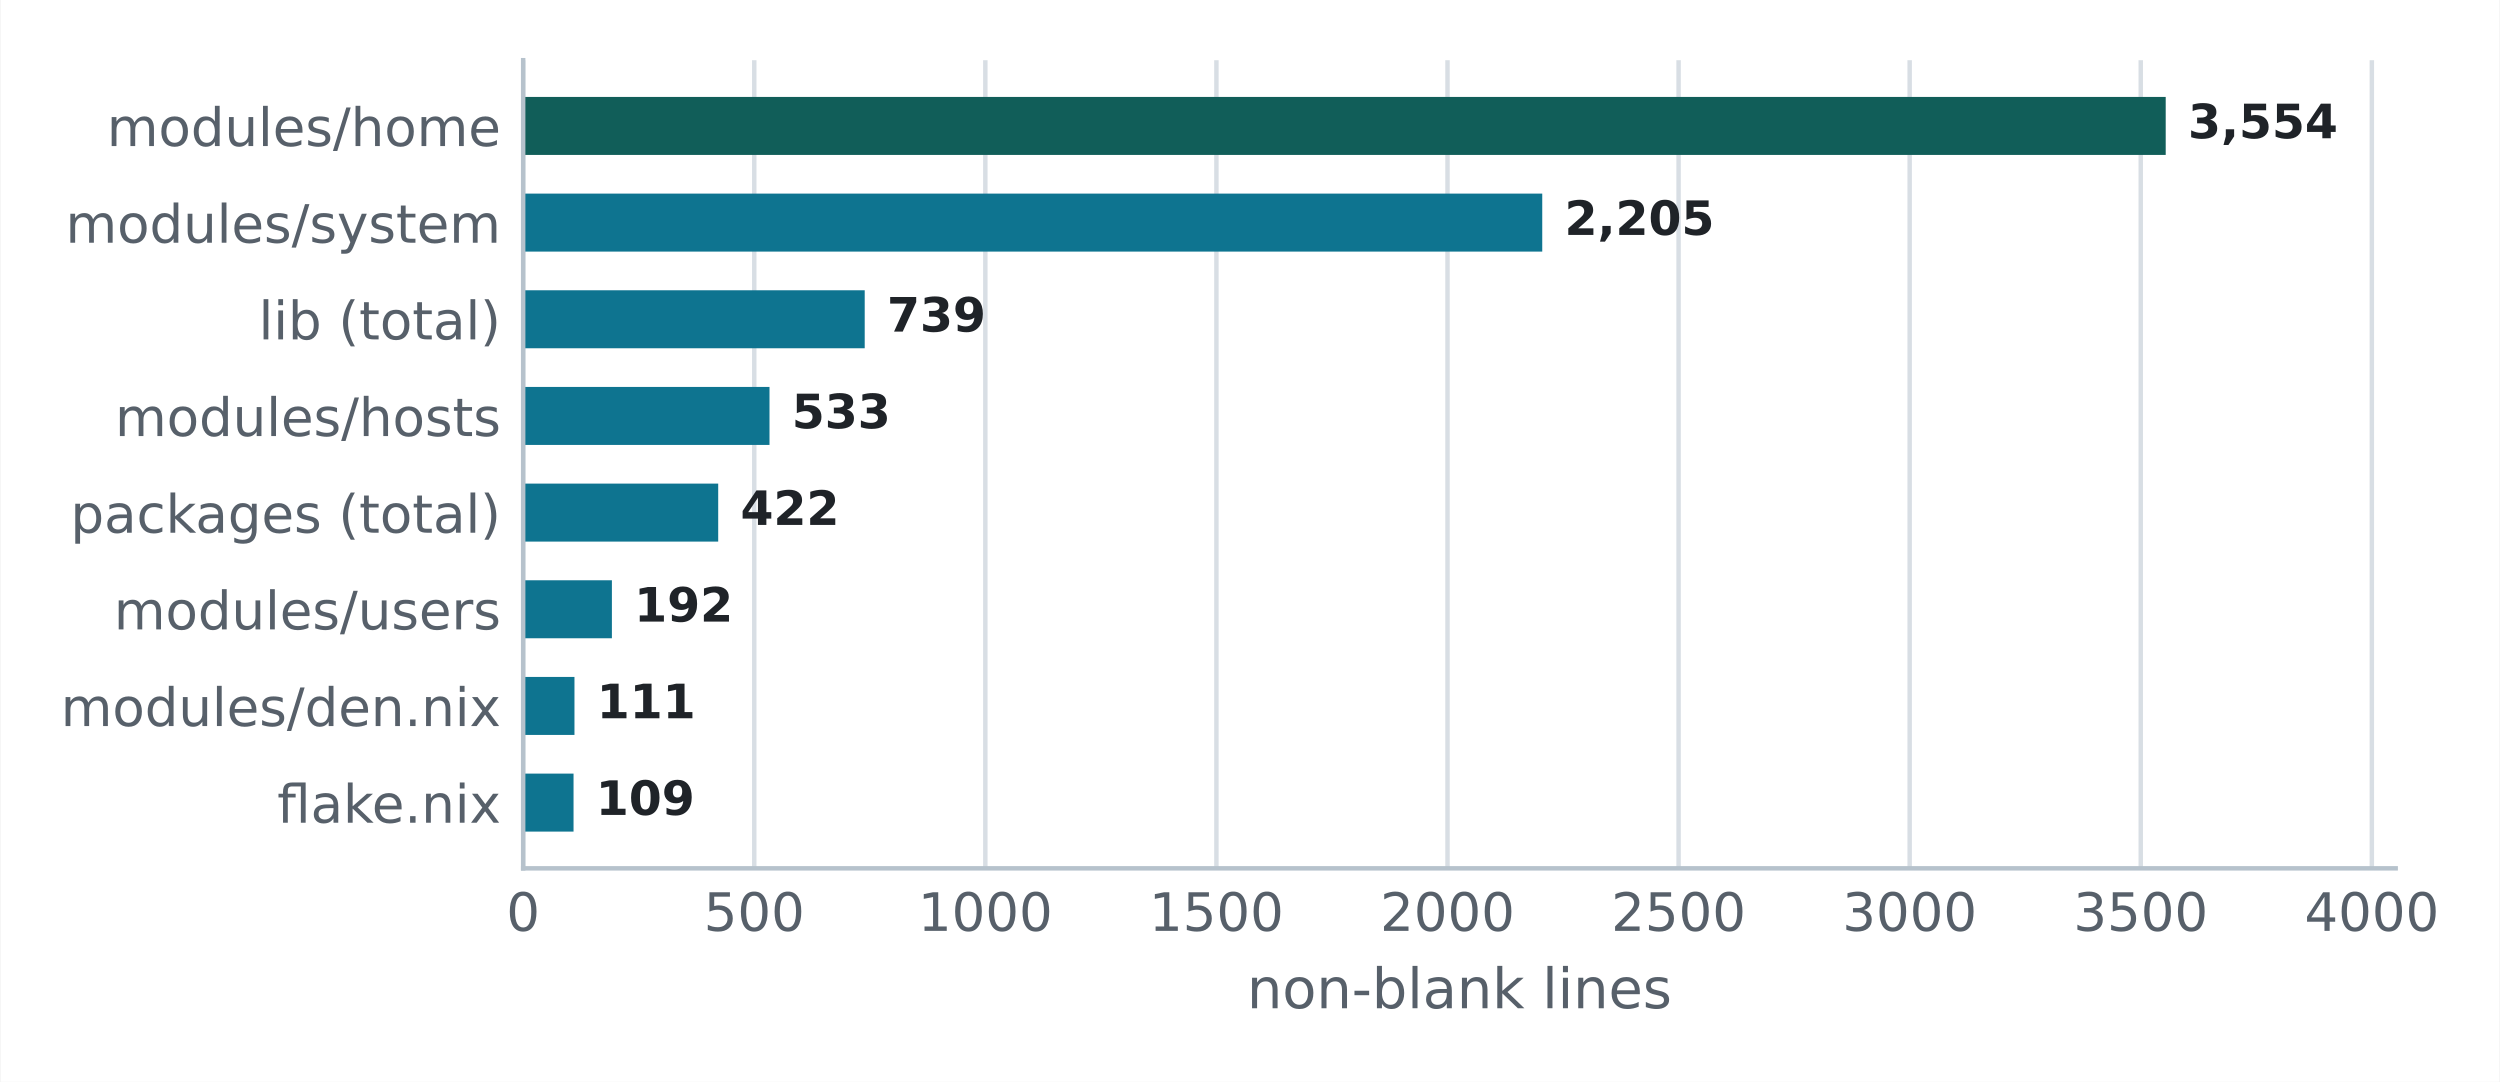
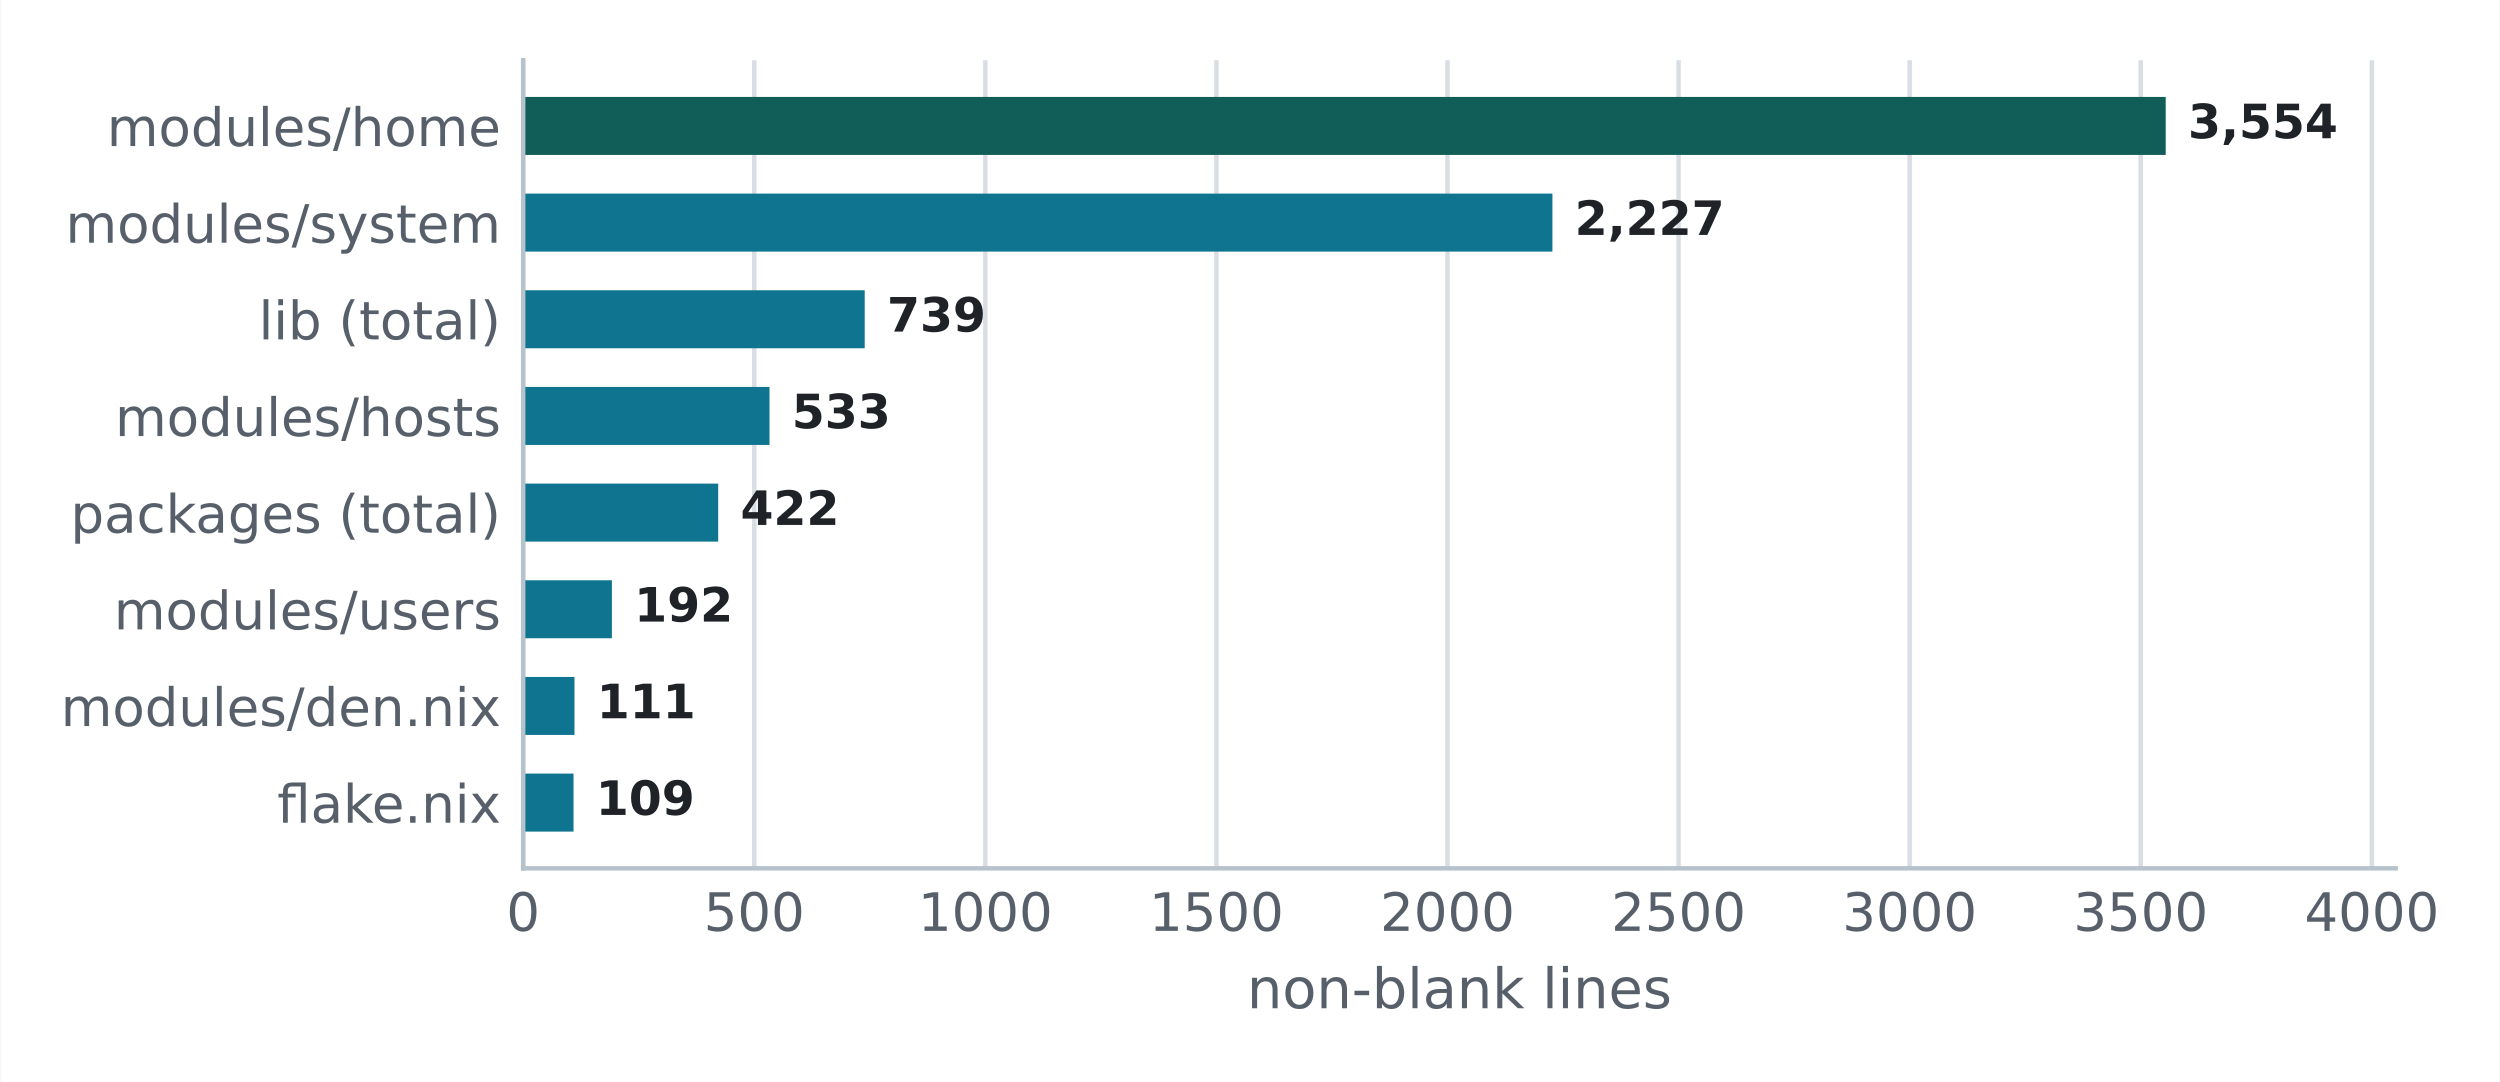
<svg xmlns="http://www.w3.org/2000/svg" xmlns:xlink="http://www.w3.org/1999/xlink" width="996" height="431" viewBox="0 0 448.287 194.078" version="1.1">
  <defs>
    <style type="text/css">*{stroke-linejoin: round; stroke-linecap: butt}</style>
  </defs>
  <g id="figure_1">
    <g id="patch_1">
      <path d="M 0 194.078  L 448.287 194.078  L 448.287 0  L 0 0  z " style="fill: #ffffff" />
    </g>
    <g id="axes_1">
      <g id="patch_2">
        <path d="M 93.751 155.778  L 429.674 155.778  L 429.674 10.8  L 93.751 10.8  z " style="fill: #ffffff" />
      </g>
      <g id="matplotlib.axis_1">
        <g id="xtick_1">
          <g id="line2d_1">
            <path d="M 93.751 155.778  L 93.751 10.8  " clip-path="url(#pf1241296fa)" style="fill: none; stroke: #d8dee4; stroke-width: 0.8; stroke-linecap: square" />
          </g>
          <g id="line2d_2" />
          <g id="text_1">
            <g style="fill: #57606a" transform="translate(90.72875 166.9954) scale(0.095 -0.095)">
              <defs>
                <path id="DejaVuSans-13" d="M 2034 4250  Q 1547 4250 1301 3770  Q 1056 3291 1056 2328  Q 1056 1369 1301 889  Q 1547 409 2034 409  Q 2525 409 2770 889  Q 3016 1369 3016 2328  Q 3016 3291 2770 3770  Q 2525 4250 2034 4250  z M 2034 4750  Q 2819 4750 3233 4129  Q 3647 3509 3647 2328  Q 3647 1150 3233 529  Q 2819 -91 2034 -91  Q 1250 -91 836 529  Q 422 1150 422 2328  Q 422 3509 836 4129  Q 1250 4750 2034 4750  z " transform="scale(0.015625)" />
              </defs>
              <use xlink:href="#DejaVuSans-13" />
            </g>
          </g>
        </g>
        <g id="xtick_2">
          <g id="line2d_3">
            <path d="M 135.207 155.778  L 135.207 10.8  " clip-path="url(#pf1241296fa)" style="fill: none; stroke: #d8dee4; stroke-width: 0.8; stroke-linecap: square" />
          </g>
          <g id="line2d_4" />
          <g id="text_2">
            <g style="fill: #57606a" transform="translate(126.1403 166.9954) scale(0.095 -0.095)">
              <defs>
                <path id="DejaVuSans-18" d="M 691 4666  L 3169 4666  L 3169 4134  L 1269 4134  L 1269 2991  Q 1406 3038 1543 3061  Q 1681 3084 1819 3084  Q 2600 3084 3056 2656  Q 3513 2228 3513 1497  Q 3513 744 3044 326  Q 2575 -91 1722 -91  Q 1428 -91 1123 -41  Q 819 9 494 109  L 494 744  Q 775 591 1075 516  Q 1375 441 1709 441  Q 2250 441 2565 725  Q 2881 1009 2881 1497  Q 2881 1984 2565 2268  Q 2250 2553 1709 2553  Q 1456 2553 1204 2497  Q 953 2441 691 2322  L 691 4666  z " transform="scale(0.015625)" />
              </defs>
              <use xlink:href="#DejaVuSans-18" />
              <use xlink:href="#DejaVuSans-13" transform="translate(63.625 0)" />
              <use xlink:href="#DejaVuSans-13" transform="translate(127.25 0)" />
            </g>
          </g>
        </g>
        <g id="xtick_3">
          <g id="line2d_5">
            <path d="M 176.663 155.778  L 176.663 10.8  " clip-path="url(#pf1241296fa)" style="fill: none; stroke: #d8dee4; stroke-width: 0.8; stroke-linecap: square" />
          </g>
          <g id="line2d_6" />
          <g id="text_3">
            <g style="fill: #57606a" transform="translate(164.5741 166.9954) scale(0.095 -0.095)">
              <defs>
                <path id="DejaVuSans-14" d="M 794 531  L 1825 531  L 1825 4091  L 703 3866  L 703 4441  L 1819 4666  L 2450 4666  L 2450 531  L 3481 531  L 3481 0  L 794 0  L 794 531  z " transform="scale(0.015625)" />
              </defs>
              <use xlink:href="#DejaVuSans-14" />
              <use xlink:href="#DejaVuSans-13" transform="translate(63.625 0)" />
              <use xlink:href="#DejaVuSans-13" transform="translate(127.25 0)" />
              <use xlink:href="#DejaVuSans-13" transform="translate(190.875 0)" />
            </g>
          </g>
        </g>
        <g id="xtick_4">
          <g id="line2d_7">
            <path d="M 218.119 155.778  L 218.119 10.8  " clip-path="url(#pf1241296fa)" style="fill: none; stroke: #d8dee4; stroke-width: 0.8; stroke-linecap: square" />
          </g>
          <g id="line2d_8" />
          <g id="text_4">
            <g style="fill: #57606a" transform="translate(206.0301 166.9954) scale(0.095 -0.095)">
              <use xlink:href="#DejaVuSans-14" />
              <use xlink:href="#DejaVuSans-18" transform="translate(63.625 0)" />
              <use xlink:href="#DejaVuSans-13" transform="translate(127.25 0)" />
              <use xlink:href="#DejaVuSans-13" transform="translate(190.875 0)" />
            </g>
          </g>
        </g>
        <g id="xtick_5">
          <g id="line2d_9">
            <path d="M 259.575 155.778  L 259.575 10.8  " clip-path="url(#pf1241296fa)" style="fill: none; stroke: #d8dee4; stroke-width: 0.8; stroke-linecap: square" />
          </g>
          <g id="line2d_10" />
          <g id="text_5">
            <g style="fill: #57606a" transform="translate(247.4861 166.9954) scale(0.095 -0.095)">
              <defs>
                <path id="DejaVuSans-15" d="M 1228 531  L 3431 531  L 3431 0  L 469 0  L 469 531  Q 828 903 1448 1529  Q 2069 2156 2228 2338  Q 2531 2678 2651 2914  Q 2772 3150 2772 3378  Q 2772 3750 2511 3984  Q 2250 4219 1831 4219  Q 1534 4219 1204 4116  Q 875 4013 500 3803  L 500 4441  Q 881 4594 1212 4672  Q 1544 4750 1819 4750  Q 2544 4750 2975 4387  Q 3406 4025 3406 3419  Q 3406 3131 3298 2873  Q 3191 2616 2906 2266  Q 2828 2175 2409 1742  Q 1991 1309 1228 531  z " transform="scale(0.015625)" />
              </defs>
              <use xlink:href="#DejaVuSans-15" />
              <use xlink:href="#DejaVuSans-13" transform="translate(63.625 0)" />
              <use xlink:href="#DejaVuSans-13" transform="translate(127.25 0)" />
              <use xlink:href="#DejaVuSans-13" transform="translate(190.875 0)" />
            </g>
          </g>
        </g>
        <g id="xtick_6">
          <g id="line2d_11">
            <path d="M 301.031 155.778  L 301.031 10.8  " clip-path="url(#pf1241296fa)" style="fill: none; stroke: #d8dee4; stroke-width: 0.8; stroke-linecap: square" />
          </g>
          <g id="line2d_12" />
          <g id="text_6">
            <g style="fill: #57606a" transform="translate(288.942 166.9954) scale(0.095 -0.095)">
              <use xlink:href="#DejaVuSans-15" />
              <use xlink:href="#DejaVuSans-18" transform="translate(63.625 0)" />
              <use xlink:href="#DejaVuSans-13" transform="translate(127.25 0)" />
              <use xlink:href="#DejaVuSans-13" transform="translate(190.875 0)" />
            </g>
          </g>
        </g>
        <g id="xtick_7">
          <g id="line2d_13">
            <path d="M 342.487 155.778  L 342.487 10.8  " clip-path="url(#pf1241296fa)" style="fill: none; stroke: #d8dee4; stroke-width: 0.8; stroke-linecap: square" />
          </g>
          <g id="line2d_14" />
          <g id="text_7">
            <g style="fill: #57606a" transform="translate(330.398 166.9954) scale(0.095 -0.095)">
              <defs>
                <path id="DejaVuSans-16" d="M 2597 2516  Q 3050 2419 3304 2112  Q 3559 1806 3559 1356  Q 3559 666 3084 287  Q 2609 -91 1734 -91  Q 1441 -91 1130 -33  Q 819 25 488 141  L 488 750  Q 750 597 1062 519  Q 1375 441 1716 441  Q 2309 441 2620 675  Q 2931 909 2931 1356  Q 2931 1769 2642 2001  Q 2353 2234 1838 2234  L 1294 2234  L 1294 2753  L 1863 2753  Q 2328 2753 2575 2939  Q 2822 3125 2822 3475  Q 2822 3834 2567 4026  Q 2313 4219 1838 4219  Q 1578 4219 1281 4162  Q 984 4106 628 3988  L 628 4550  Q 988 4650 1302 4700  Q 1616 4750 1894 4750  Q 2613 4750 3031 4423  Q 3450 4097 3450 3541  Q 3450 3153 3228 2886  Q 3006 2619 2597 2516  z " transform="scale(0.015625)" />
              </defs>
              <use xlink:href="#DejaVuSans-16" />
              <use xlink:href="#DejaVuSans-13" transform="translate(63.625 0)" />
              <use xlink:href="#DejaVuSans-13" transform="translate(127.25 0)" />
              <use xlink:href="#DejaVuSans-13" transform="translate(190.875 0)" />
            </g>
          </g>
        </g>
        <g id="xtick_8">
          <g id="line2d_15">
            <path d="M 383.943 155.778  L 383.943 10.8  " clip-path="url(#pf1241296fa)" style="fill: none; stroke: #d8dee4; stroke-width: 0.8; stroke-linecap: square" />
          </g>
          <g id="line2d_16" />
          <g id="text_8">
            <g style="fill: #57606a" transform="translate(371.854 166.9954) scale(0.095 -0.095)">
              <use xlink:href="#DejaVuSans-16" />
              <use xlink:href="#DejaVuSans-18" transform="translate(63.625 0)" />
              <use xlink:href="#DejaVuSans-13" transform="translate(127.25 0)" />
              <use xlink:href="#DejaVuSans-13" transform="translate(190.875 0)" />
            </g>
          </g>
        </g>
        <g id="xtick_9">
          <g id="line2d_17">
            <path d="M 425.399 155.778  L 425.399 10.8  " clip-path="url(#pf1241296fa)" style="fill: none; stroke: #d8dee4; stroke-width: 0.8; stroke-linecap: square" />
          </g>
          <g id="line2d_18" />
          <g id="text_9">
            <g style="fill: #57606a" transform="translate(413.3099 166.9954) scale(0.095 -0.095)">
              <defs>
                <path id="DejaVuSans-17" d="M 2419 4116  L 825 1625  L 2419 1625  L 2419 4116  z M 2253 4666  L 3047 4666  L 3047 1625  L 3713 1625  L 3713 1100  L 3047 1100  L 3047 0  L 2419 0  L 2419 1100  L 313 1100  L 313 1709  L 2253 4666  z " transform="scale(0.015625)" />
              </defs>
              <use xlink:href="#DejaVuSans-17" />
              <use xlink:href="#DejaVuSans-13" transform="translate(63.625 0)" />
              <use xlink:href="#DejaVuSans-13" transform="translate(127.25 0)" />
              <use xlink:href="#DejaVuSans-13" transform="translate(190.875 0)" />
            </g>
          </g>
        </g>
        <g id="text_10">
          <g style="fill: #57606a" transform="translate(223.6029 180.8761) scale(0.1 -0.1)">
            <defs>
              <path id="DejaVuSans-51" d="M 3513 2113  L 3513 0  L 2938 0  L 2938 2094  Q 2938 2591 2744 2837  Q 2550 3084 2163 3084  Q 1697 3084 1428 2787  Q 1159 2491 1159 1978  L 1159 0  L 581 0  L 581 3500  L 1159 3500  L 1159 2956  Q 1366 3272 1645 3428  Q 1925 3584 2291 3584  Q 2894 3584 3203 3211  Q 3513 2838 3513 2113  z " transform="scale(0.015625)" />
              <path id="DejaVuSans-52" d="M 1959 3097  Q 1497 3097 1228 2736  Q 959 2375 959 1747  Q 959 1119 1226 758  Q 1494 397 1959 397  Q 2419 397 2687 759  Q 2956 1122 2956 1747  Q 2956 2369 2687 2733  Q 2419 3097 1959 3097  z M 1959 3584  Q 2709 3584 3137 3096  Q 3566 2609 3566 1747  Q 3566 888 3137 398  Q 2709 -91 1959 -91  Q 1206 -91 779 398  Q 353 888 353 1747  Q 353 2609 779 3096  Q 1206 3584 1959 3584  z " transform="scale(0.015625)" />
              <path id="DejaVuSans-10" d="M 313 2009  L 1997 2009  L 1997 1497  L 313 1497  L 313 2009  z " transform="scale(0.015625)" />
              <path id="DejaVuSans-45" d="M 3116 1747  Q 3116 2381 2855 2742  Q 2594 3103 2138 3103  Q 1681 3103 1420 2742  Q 1159 2381 1159 1747  Q 1159 1113 1420 752  Q 1681 391 2138 391  Q 2594 391 2855 752  Q 3116 1113 3116 1747  z M 1159 2969  Q 1341 3281 1617 3432  Q 1894 3584 2278 3584  Q 2916 3584 3314 3078  Q 3713 2572 3713 1747  Q 3713 922 3314 415  Q 2916 -91 2278 -91  Q 1894 -91 1617 61  Q 1341 213 1159 525  L 1159 0  L 581 0  L 581 4863  L 1159 4863  L 1159 2969  z " transform="scale(0.015625)" />
              <path id="DejaVuSans-4f" d="M 603 4863  L 1178 4863  L 1178 0  L 603 0  L 603 4863  z " transform="scale(0.015625)" />
              <path id="DejaVuSans-44" d="M 2194 1759  Q 1497 1759 1228 1600  Q 959 1441 959 1056  Q 959 750 1161 570  Q 1363 391 1709 391  Q 2188 391 2477 730  Q 2766 1069 2766 1631  L 2766 1759  L 2194 1759  z M 3341 1997  L 3341 0  L 2766 0  L 2766 531  Q 2569 213 2275 61  Q 1981 -91 1556 -91  Q 1019 -91 701 211  Q 384 513 384 1019  Q 384 1609 779 1909  Q 1175 2209 1959 2209  L 2766 2209  L 2766 2266  Q 2766 2663 2505 2880  Q 2244 3097 1772 3097  Q 1472 3097 1187 3025  Q 903 2953 641 2809  L 641 3341  Q 956 3463 1253 3523  Q 1550 3584 1831 3584  Q 2591 3584 2966 3190  Q 3341 2797 3341 1997  z " transform="scale(0.015625)" />
              <path id="DejaVuSans-4e" d="M 581 4863  L 1159 4863  L 1159 1991  L 2875 3500  L 3609 3500  L 1753 1863  L 3688 0  L 2938 0  L 1159 1709  L 1159 0  L 581 0  L 581 4863  z " transform="scale(0.015625)" />
              <path id="DejaVuSans-3" transform="scale(0.015625)" />
              <path id="DejaVuSans-4c" d="M 603 3500  L 1178 3500  L 1178 0  L 603 0  L 603 3500  z M 603 4863  L 1178 4863  L 1178 4134  L 603 4134  L 603 4863  z " transform="scale(0.015625)" />
              <path id="DejaVuSans-48" d="M 3597 1894  L 3597 1613  L 953 1613  Q 991 1019 1311 708  Q 1631 397 2203 397  Q 2534 397 2845 478  Q 3156 559 3463 722  L 3463 178  Q 3153 47 2828 -22  Q 2503 -91 2169 -91  Q 1331 -91 842 396  Q 353 884 353 1716  Q 353 2575 817 3079  Q 1281 3584 2069 3584  Q 2775 3584 3186 3129  Q 3597 2675 3597 1894  z M 3022 2063  Q 3016 2534 2758 2815  Q 2500 3097 2075 3097  Q 1594 3097 1305 2825  Q 1016 2553 972 2059  L 3022 2063  z " transform="scale(0.015625)" />
              <path id="DejaVuSans-56" d="M 2834 3397  L 2834 2853  Q 2591 2978 2328 3040  Q 2066 3103 1784 3103  Q 1356 3103 1142 2972  Q 928 2841 928 2578  Q 928 2378 1081 2264  Q 1234 2150 1697 2047  L 1894 2003  Q 2506 1872 2764 1633  Q 3022 1394 3022 966  Q 3022 478 2636 193  Q 2250 -91 1575 -91  Q 1294 -91 989 -36  Q 684 19 347 128  L 347 722  Q 666 556 975 473  Q 1284 391 1588 391  Q 1994 391 2212 530  Q 2431 669 2431 922  Q 2431 1156 2273 1281  Q 2116 1406 1581 1522  L 1381 1569  Q 847 1681 609 1914  Q 372 2147 372 2553  Q 372 3047 722 3315  Q 1072 3584 1716 3584  Q 2034 3584 2315 3537  Q 2597 3491 2834 3397  z " transform="scale(0.015625)" />
            </defs>
            <use xlink:href="#DejaVuSans-51" />
            <use xlink:href="#DejaVuSans-52" transform="translate(63.375 0)" />
            <use xlink:href="#DejaVuSans-51" transform="translate(124.5625 0)" />
            <use xlink:href="#DejaVuSans-10" transform="translate(187.9375 0)" />
            <use xlink:href="#DejaVuSans-45" transform="translate(224.0156 0)" />
            <use xlink:href="#DejaVuSans-4f" transform="translate(287.5 0)" />
            <use xlink:href="#DejaVuSans-44" transform="translate(315.2812 0)" />
            <use xlink:href="#DejaVuSans-51" transform="translate(376.5625 0)" />
            <use xlink:href="#DejaVuSans-4e" transform="translate(439.9375 0)" />
            <use xlink:href="#DejaVuSans-3" transform="translate(497.8438 0)" />
            <use xlink:href="#DejaVuSans-4f" transform="translate(529.625 0)" />
            <use xlink:href="#DejaVuSans-4c" transform="translate(557.4062 0)" />
            <use xlink:href="#DejaVuSans-51" transform="translate(585.1875 0)" />
            <use xlink:href="#DejaVuSans-48" transform="translate(648.5625 0)" />
            <use xlink:href="#DejaVuSans-56" transform="translate(710.0938 0)" />
          </g>
        </g>
      </g>
      <g id="matplotlib.axis_2">
        <g id="ytick_1">
          <g id="line2d_19" />
          <g id="text_11">
            <g style="fill: #57606a" transform="translate(49.6357 147.5945) scale(0.095 -0.095)">
              <defs>
                <path id="DejaVuSans-13b0" d="M 1831 4863  L 3431 4863  L 3431 0  L 2853 0  L 2853 4384  L 1825 4384  Q 1516 4384 1395 4259  Q 1275 4134 1275 3809  L 1275 3500  L 2222 3500  L 2222 3053  L 1275 3053  L 1275 0  L 697 0  L 697 3053  L 147 3053  L 147 3500  L 697 3500  L 697 3744  Q 697 4328 969 4595  Q 1241 4863 1831 4863  z " transform="scale(0.015625)" />
                <path id="DejaVuSans-11" d="M 684 794  L 1344 794  L 1344 0  L 684 0  L 684 794  z " transform="scale(0.015625)" />
                <path id="DejaVuSans-5b" d="M 3513 3500  L 2247 1797  L 3578 0  L 2900 0  L 1881 1375  L 863 0  L 184 0  L 1544 1831  L 300 3500  L 978 3500  L 1906 2253  L 2834 3500  L 3513 3500  z " transform="scale(0.015625)" />
              </defs>
              <use xlink:href="#DejaVuSans-13b0" />
              <use xlink:href="#DejaVuSans-44" transform="translate(62.98438 0)" />
              <use xlink:href="#DejaVuSans-4e" transform="translate(124.2656 0)" />
              <use xlink:href="#DejaVuSans-48" transform="translate(178.6094 0)" />
              <use xlink:href="#DejaVuSans-11" transform="translate(240.1406 0)" />
              <use xlink:href="#DejaVuSans-51" transform="translate(271.9219 0)" />
              <use xlink:href="#DejaVuSans-4c" transform="translate(335.2969 0)" />
              <use xlink:href="#DejaVuSans-5b" transform="translate(363.0781 0)" />
            </g>
          </g>
        </g>
        <g id="ytick_2">
          <g id="line2d_20" />
          <g id="text_12">
            <g style="fill: #57606a" transform="translate(10.8 130.2526) scale(0.095 -0.095)">
              <defs>
                <path id="DejaVuSans-50" d="M 3328 2828  Q 3544 3216 3844 3400  Q 4144 3584 4550 3584  Q 5097 3584 5394 3201  Q 5691 2819 5691 2113  L 5691 0  L 5113 0  L 5113 2094  Q 5113 2597 4934 2840  Q 4756 3084 4391 3084  Q 3944 3084 3684 2787  Q 3425 2491 3425 1978  L 3425 0  L 2847 0  L 2847 2094  Q 2847 2600 2669 2842  Q 2491 3084 2119 3084  Q 1678 3084 1418 2786  Q 1159 2488 1159 1978  L 1159 0  L 581 0  L 581 3500  L 1159 3500  L 1159 2956  Q 1356 3278 1631 3431  Q 1906 3584 2284 3584  Q 2666 3584 2933 3390  Q 3200 3197 3328 2828  z " transform="scale(0.015625)" />
                <path id="DejaVuSans-47" d="M 2906 2969  L 2906 4863  L 3481 4863  L 3481 0  L 2906 0  L 2906 525  Q 2725 213 2448 61  Q 2172 -91 1784 -91  Q 1150 -91 751 415  Q 353 922 353 1747  Q 353 2572 751 3078  Q 1150 3584 1784 3584  Q 2172 3584 2448 3432  Q 2725 3281 2906 2969  z M 947 1747  Q 947 1113 1208 752  Q 1469 391 1925 391  Q 2381 391 2643 752  Q 2906 1113 2906 1747  Q 2906 2381 2643 2742  Q 2381 3103 1925 3103  Q 1469 3103 1208 2742  Q 947 2381 947 1747  z " transform="scale(0.015625)" />
                <path id="DejaVuSans-58" d="M 544 1381  L 544 3500  L 1119 3500  L 1119 1403  Q 1119 906 1312 657  Q 1506 409 1894 409  Q 2359 409 2629 706  Q 2900 1003 2900 1516  L 2900 3500  L 3475 3500  L 3475 0  L 2900 0  L 2900 538  Q 2691 219 2414 64  Q 2138 -91 1772 -91  Q 1169 -91 856 284  Q 544 659 544 1381  z M 1991 3584  L 1991 3584  z " transform="scale(0.015625)" />
                <path id="DejaVuSans-12" d="M 1625 4666  L 2156 4666  L 531 -594  L 0 -594  L 1625 4666  z " transform="scale(0.015625)" />
              </defs>
              <use xlink:href="#DejaVuSans-50" />
              <use xlink:href="#DejaVuSans-52" transform="translate(97.40625 0)" />
              <use xlink:href="#DejaVuSans-47" transform="translate(158.5938 0)" />
              <use xlink:href="#DejaVuSans-58" transform="translate(222.0781 0)" />
              <use xlink:href="#DejaVuSans-4f" transform="translate(285.4531 0)" />
              <use xlink:href="#DejaVuSans-48" transform="translate(313.2344 0)" />
              <use xlink:href="#DejaVuSans-56" transform="translate(374.7656 0)" />
              <use xlink:href="#DejaVuSans-12" transform="translate(426.8594 0)" />
              <use xlink:href="#DejaVuSans-47" transform="translate(460.5469 0)" />
              <use xlink:href="#DejaVuSans-48" transform="translate(524.0312 0)" />
              <use xlink:href="#DejaVuSans-51" transform="translate(585.5625 0)" />
              <use xlink:href="#DejaVuSans-11" transform="translate(648.9375 0)" />
              <use xlink:href="#DejaVuSans-51" transform="translate(680.7188 0)" />
              <use xlink:href="#DejaVuSans-4c" transform="translate(744.0938 0)" />
              <use xlink:href="#DejaVuSans-5b" transform="translate(771.875 0)" />
            </g>
          </g>
        </g>
        <g id="ytick_3">
          <g id="line2d_21" />
          <g id="text_13">
            <g style="fill: #57606a" transform="translate(20.32969 112.9108) scale(0.095 -0.095)">
              <defs>
                <path id="DejaVuSans-55" d="M 2631 2963  Q 2534 3019 2420 3045  Q 2306 3072 2169 3072  Q 1681 3072 1420 2755  Q 1159 2438 1159 1844  L 1159 0  L 581 0  L 581 3500  L 1159 3500  L 1159 2956  Q 1341 3275 1631 3429  Q 1922 3584 2338 3584  Q 2397 3584 2469 3576  Q 2541 3569 2628 3553  L 2631 2963  z " transform="scale(0.015625)" />
              </defs>
              <use xlink:href="#DejaVuSans-50" />
              <use xlink:href="#DejaVuSans-52" transform="translate(97.40625 0)" />
              <use xlink:href="#DejaVuSans-47" transform="translate(158.5938 0)" />
              <use xlink:href="#DejaVuSans-58" transform="translate(222.0781 0)" />
              <use xlink:href="#DejaVuSans-4f" transform="translate(285.4531 0)" />
              <use xlink:href="#DejaVuSans-48" transform="translate(313.2344 0)" />
              <use xlink:href="#DejaVuSans-56" transform="translate(374.7656 0)" />
              <use xlink:href="#DejaVuSans-12" transform="translate(426.8594 0)" />
              <use xlink:href="#DejaVuSans-58" transform="translate(460.5469 0)" />
              <use xlink:href="#DejaVuSans-56" transform="translate(523.9219 0)" />
              <use xlink:href="#DejaVuSans-48" transform="translate(576.0156 0)" />
              <use xlink:href="#DejaVuSans-55" transform="translate(637.5469 0)" />
              <use xlink:href="#DejaVuSans-56" transform="translate(678.6562 0)" />
            </g>
          </g>
        </g>
        <g id="ytick_4">
          <g id="line2d_22" />
          <g id="text_14">
            <g style="fill: #57606a" transform="translate(12.5382 95.569) scale(0.095 -0.095)">
              <defs>
                <path id="DejaVuSans-53" d="M 1159 525  L 1159 -1331  L 581 -1331  L 581 3500  L 1159 3500  L 1159 2969  Q 1341 3281 1617 3432  Q 1894 3584 2278 3584  Q 2916 3584 3314 3078  Q 3713 2572 3713 1747  Q 3713 922 3314 415  Q 2916 -91 2278 -91  Q 1894 -91 1617 61  Q 1341 213 1159 525  z M 3116 1747  Q 3116 2381 2855 2742  Q 2594 3103 2138 3103  Q 1681 3103 1420 2742  Q 1159 2381 1159 1747  Q 1159 1113 1420 752  Q 1681 391 2138 391  Q 2594 391 2855 752  Q 3116 1113 3116 1747  z " transform="scale(0.015625)" />
                <path id="DejaVuSans-46" d="M 3122 3366  L 3122 2828  Q 2878 2963 2633 3030  Q 2388 3097 2138 3097  Q 1578 3097 1268 2742  Q 959 2388 959 1747  Q 959 1106 1268 751  Q 1578 397 2138 397  Q 2388 397 2633 464  Q 2878 531 3122 666  L 3122 134  Q 2881 22 2623 -34  Q 2366 -91 2075 -91  Q 1284 -91 818 406  Q 353 903 353 1747  Q 353 2603 823 3093  Q 1294 3584 2113 3584  Q 2378 3584 2631 3529  Q 2884 3475 3122 3366  z " transform="scale(0.015625)" />
                <path id="DejaVuSans-4a" d="M 2906 1791  Q 2906 2416 2648 2759  Q 2391 3103 1925 3103  Q 1463 3103 1205 2759  Q 947 2416 947 1791  Q 947 1169 1205 825  Q 1463 481 1925 481  Q 2391 481 2648 825  Q 2906 1169 2906 1791  z M 3481 434  Q 3481 -459 3084 -895  Q 2688 -1331 1869 -1331  Q 1566 -1331 1297 -1286  Q 1028 -1241 775 -1147  L 775 -588  Q 1028 -725 1275 -790  Q 1522 -856 1778 -856  Q 2344 -856 2625 -561  Q 2906 -266 2906 331  L 2906 616  Q 2728 306 2450 153  Q 2172 0 1784 0  Q 1141 0 747 490  Q 353 981 353 1791  Q 353 2603 747 3093  Q 1141 3584 1784 3584  Q 2172 3584 2450 3431  Q 2728 3278 2906 2969  L 2906 3500  L 3481 3500  L 3481 434  z " transform="scale(0.015625)" />
                <path id="DejaVuSans-b" d="M 1984 4856  Q 1566 4138 1362 3434  Q 1159 2731 1159 2009  Q 1159 1288 1364 580  Q 1569 -128 1984 -844  L 1484 -844  Q 1016 -109 783 600  Q 550 1309 550 2009  Q 550 2706 781 3412  Q 1013 4119 1484 4856  L 1984 4856  z " transform="scale(0.015625)" />
                <path id="DejaVuSans-57" d="M 1172 4494  L 1172 3500  L 2356 3500  L 2356 3053  L 1172 3053  L 1172 1153  Q 1172 725 1289 603  Q 1406 481 1766 481  L 2356 481  L 2356 0  L 1766 0  Q 1100 0 847 248  Q 594 497 594 1153  L 594 3053  L 172 3053  L 172 3500  L 594 3500  L 594 4494  L 1172 4494  z " transform="scale(0.015625)" />
                <path id="DejaVuSans-c" d="M 513 4856  L 1013 4856  Q 1481 4119 1714 3412  Q 1947 2706 1947 2009  Q 1947 1309 1714 600  Q 1481 -109 1013 -844  L 513 -844  Q 928 -128 1133 580  Q 1338 1288 1338 2009  Q 1338 2731 1133 3434  Q 928 4138 513 4856  z " transform="scale(0.015625)" />
              </defs>
              <use xlink:href="#DejaVuSans-53" />
              <use xlink:href="#DejaVuSans-44" transform="translate(63.48438 0)" />
              <use xlink:href="#DejaVuSans-46" transform="translate(124.7656 0)" />
              <use xlink:href="#DejaVuSans-4e" transform="translate(179.75 0)" />
              <use xlink:href="#DejaVuSans-44" transform="translate(235.9062 0)" />
              <use xlink:href="#DejaVuSans-4a" transform="translate(297.1875 0)" />
              <use xlink:href="#DejaVuSans-48" transform="translate(360.6719 0)" />
              <use xlink:href="#DejaVuSans-56" transform="translate(422.2031 0)" />
              <use xlink:href="#DejaVuSans-3" transform="translate(474.2969 0)" />
              <use xlink:href="#DejaVuSans-b" transform="translate(506.0781 0)" />
              <use xlink:href="#DejaVuSans-57" transform="translate(545.0938 0)" />
              <use xlink:href="#DejaVuSans-52" transform="translate(584.2969 0)" />
              <use xlink:href="#DejaVuSans-57" transform="translate(645.4844 0)" />
              <use xlink:href="#DejaVuSans-44" transform="translate(684.6875 0)" />
              <use xlink:href="#DejaVuSans-4f" transform="translate(745.9688 0)" />
              <use xlink:href="#DejaVuSans-c" transform="translate(773.75 0)" />
            </g>
          </g>
        </g>
        <g id="ytick_5">
          <g id="line2d_23" />
          <g id="text_15">
            <g style="fill: #57606a" transform="translate(20.54344 78.22717) scale(0.095 -0.095)">
              <defs>
                <path id="DejaVuSans-4b" d="M 3513 2113  L 3513 0  L 2938 0  L 2938 2094  Q 2938 2591 2744 2837  Q 2550 3084 2163 3084  Q 1697 3084 1428 2787  Q 1159 2491 1159 1978  L 1159 0  L 581 0  L 581 4863  L 1159 4863  L 1159 2956  Q 1366 3272 1645 3428  Q 1925 3584 2291 3584  Q 2894 3584 3203 3211  Q 3513 2838 3513 2113  z " transform="scale(0.015625)" />
              </defs>
              <use xlink:href="#DejaVuSans-50" />
              <use xlink:href="#DejaVuSans-52" transform="translate(97.40625 0)" />
              <use xlink:href="#DejaVuSans-47" transform="translate(158.5938 0)" />
              <use xlink:href="#DejaVuSans-58" transform="translate(222.0781 0)" />
              <use xlink:href="#DejaVuSans-4f" transform="translate(285.4531 0)" />
              <use xlink:href="#DejaVuSans-48" transform="translate(313.2344 0)" />
              <use xlink:href="#DejaVuSans-56" transform="translate(374.7656 0)" />
              <use xlink:href="#DejaVuSans-12" transform="translate(426.8594 0)" />
              <use xlink:href="#DejaVuSans-4b" transform="translate(460.5469 0)" />
              <use xlink:href="#DejaVuSans-52" transform="translate(523.9219 0)" />
              <use xlink:href="#DejaVuSans-56" transform="translate(585.1094 0)" />
              <use xlink:href="#DejaVuSans-57" transform="translate(637.2031 0)" />
              <use xlink:href="#DejaVuSans-56" transform="translate(676.4062 0)" />
            </g>
          </g>
        </g>
        <g id="ytick_6">
          <g id="line2d_24" />
          <g id="text_16">
            <g style="fill: #57606a" transform="translate(46.28695 60.88535) scale(0.095 -0.095)">
              <use xlink:href="#DejaVuSans-4f" />
              <use xlink:href="#DejaVuSans-4c" transform="translate(27.78125 0)" />
              <use xlink:href="#DejaVuSans-45" transform="translate(55.5625 0)" />
              <use xlink:href="#DejaVuSans-3" transform="translate(119.0469 0)" />
              <use xlink:href="#DejaVuSans-b" transform="translate(150.8281 0)" />
              <use xlink:href="#DejaVuSans-57" transform="translate(189.8438 0)" />
              <use xlink:href="#DejaVuSans-52" transform="translate(229.0469 0)" />
              <use xlink:href="#DejaVuSans-57" transform="translate(290.2344 0)" />
              <use xlink:href="#DejaVuSans-44" transform="translate(329.4375 0)" />
              <use xlink:href="#DejaVuSans-4f" transform="translate(390.7188 0)" />
              <use xlink:href="#DejaVuSans-c" transform="translate(418.5 0)" />
            </g>
          </g>
        </g>
        <g id="ytick_7">
          <g id="line2d_25" />
          <g id="text_17">
            <g style="fill: #57606a" transform="translate(11.655 43.54352) scale(0.095 -0.095)">
              <defs>
                <path id="DejaVuSans-5c" d="M 2059 -325  Q 1816 -950 1584 -1140  Q 1353 -1331 966 -1331  L 506 -1331  L 506 -850  L 844 -850  Q 1081 -850 1212 -737  Q 1344 -625 1503 -206  L 1606 56  L 191 3500  L 800 3500  L 1894 763  L 2988 3500  L 3597 3500  L 2059 -325  z " transform="scale(0.015625)" />
              </defs>
              <use xlink:href="#DejaVuSans-50" />
              <use xlink:href="#DejaVuSans-52" transform="translate(97.40625 0)" />
              <use xlink:href="#DejaVuSans-47" transform="translate(158.5938 0)" />
              <use xlink:href="#DejaVuSans-58" transform="translate(222.0781 0)" />
              <use xlink:href="#DejaVuSans-4f" transform="translate(285.4531 0)" />
              <use xlink:href="#DejaVuSans-48" transform="translate(313.2344 0)" />
              <use xlink:href="#DejaVuSans-56" transform="translate(374.7656 0)" />
              <use xlink:href="#DejaVuSans-12" transform="translate(426.8594 0)" />
              <use xlink:href="#DejaVuSans-56" transform="translate(460.5469 0)" />
              <use xlink:href="#DejaVuSans-5c" transform="translate(512.6406 0)" />
              <use xlink:href="#DejaVuSans-56" transform="translate(571.8281 0)" />
              <use xlink:href="#DejaVuSans-57" transform="translate(623.9219 0)" />
              <use xlink:href="#DejaVuSans-48" transform="translate(663.125 0)" />
              <use xlink:href="#DejaVuSans-50" transform="translate(724.6562 0)" />
            </g>
          </g>
        </g>
        <g id="ytick_8">
          <g id="line2d_26" />
          <g id="text_18">
            <g style="fill: #57606a" transform="translate(19.06648 26.2017) scale(0.095 -0.095)">
              <use xlink:href="#DejaVuSans-50" />
              <use xlink:href="#DejaVuSans-52" transform="translate(97.40625 0)" />
              <use xlink:href="#DejaVuSans-47" transform="translate(158.5938 0)" />
              <use xlink:href="#DejaVuSans-58" transform="translate(222.0781 0)" />
              <use xlink:href="#DejaVuSans-4f" transform="translate(285.4531 0)" />
              <use xlink:href="#DejaVuSans-48" transform="translate(313.2344 0)" />
              <use xlink:href="#DejaVuSans-56" transform="translate(374.7656 0)" />
              <use xlink:href="#DejaVuSans-12" transform="translate(426.8594 0)" />
              <use xlink:href="#DejaVuSans-4b" transform="translate(460.5469 0)" />
              <use xlink:href="#DejaVuSans-52" transform="translate(523.9219 0)" />
              <use xlink:href="#DejaVuSans-50" transform="translate(585.1094 0)" />
              <use xlink:href="#DejaVuSans-48" transform="translate(682.5156 0)" />
            </g>
          </g>
        </g>
      </g>
      <g id="patch_3">
        <path d="M 93.751 149.188  L 102.788 149.188  L 102.788 138.783  L 93.751 138.783  z " clip-path="url(#pf1241296fa)" style="fill: #0e7490" />
      </g>
      <g id="patch_4">
        <path d="M 93.751 131.846  L 102.954 131.846  L 102.954 121.441  L 93.751 121.441  z " clip-path="url(#pf1241296fa)" style="fill: #0e7490" />
      </g>
      <g id="patch_5">
        <path d="M 93.751 114.504  L 109.67 114.504  L 109.67 104.099  L 93.751 104.099  z " clip-path="url(#pf1241296fa)" style="fill: #0e7490" />
      </g>
      <g id="patch_6">
        <path d="M 93.751 97.162  L 128.74 97.162  L 128.74 86.757  L 93.751 86.757  z " clip-path="url(#pf1241296fa)" style="fill: #0e7490" />
      </g>
      <g id="patch_7">
        <path d="M 93.751 79.82  L 137.943 79.82  L 137.943 69.415  L 93.751 69.415  z " clip-path="url(#pf1241296fa)" style="fill: #0e7490" />
      </g>
      <g id="patch_8">
        <path d="M 93.751 62.479  L 155.023 62.479  L 155.023 52.074  L 93.751 52.074  z " clip-path="url(#pf1241296fa)" style="fill: #0e7490" />
      </g>
      <g id="patch_9">
-         <path d="M 93.751 45.137  L 276.572 45.137  L 276.572 34.732  L 93.751 34.732  z " clip-path="url(#pf1241296fa)" style="fill: #0e7490" />
+         <path d="M 93.751 45.137  L 278.396 45.137  L 278.396 34.732  L 93.751 34.732  z " clip-path="url(#pf1241296fa)" style="fill: #0e7490" />
      </g>
      <g id="patch_10">
        <path d="M 93.751 27.795  L 388.42 27.795  L 388.42 17.39  L 93.751 17.39  z " clip-path="url(#pf1241296fa)" style="fill: #115e59" />
      </g>
      <g id="patch_11">
        <path d="M 93.751 155.778  L 93.751 10.8  " style="fill: none; stroke: #b6c2cc; stroke-width: 0.8; stroke-linejoin: miter; stroke-linecap: square" />
      </g>
      <g id="patch_12">
        <path d="M 93.751 155.778  L 429.674 155.778  " style="fill: none; stroke: #b6c2cc; stroke-width: 0.8; stroke-linejoin: miter; stroke-linecap: square" />
      </g>
      <g id="text_19">
        <g style="fill: #1f2328" transform="translate(106.7883 146.1932) scale(0.085 -0.085)">
          <defs>
            <path id="DejaVuSans-Bold-14" d="M 750 831  L 1813 831  L 1813 3847  L 722 3622  L 722 4441  L 1806 4666  L 2950 4666  L 2950 831  L 4013 831  L 4013 0  L 750 0  L 750 831  z " transform="scale(0.015625)" />
            <path id="DejaVuSans-Bold-13" d="M 2944 2338  Q 2944 3213 2780 3570  Q 2616 3928 2228 3928  Q 1841 3928 1675 3570  Q 1509 3213 1509 2338  Q 1509 1453 1675 1090  Q 1841 728 2228 728  Q 2613 728 2778 1090  Q 2944 1453 2944 2338  z M 4147 2328  Q 4147 1169 3647 539  Q 3147 -91 2228 -91  Q 1306 -91 806 539  Q 306 1169 306 2328  Q 306 3491 806 4120  Q 1306 4750 2228 4750  Q 3147 4750 3647 4120  Q 4147 3491 4147 2328  z " transform="scale(0.015625)" />
            <path id="DejaVuSans-Bold-1c" d="M 641 103  L 641 966  Q 928 831 1190 764  Q 1453 697 1709 697  Q 2247 697 2547 995  Q 2847 1294 2900 1881  Q 2688 1725 2447 1647  Q 2206 1569 1925 1569  Q 1209 1569 770 1986  Q 331 2403 331 3084  Q 331 3838 820 4291  Q 1309 4744 2131 4744  Q 3044 4744 3544 4128  Q 4044 3513 4044 2388  Q 4044 1231 3459 570  Q 2875 -91 1856 -91  Q 1528 -91 1228 -42  Q 928 6 641 103  z M 2125 2350  Q 2441 2350 2600 2554  Q 2759 2759 2759 3169  Q 2759 3575 2600 3781  Q 2441 3988 2125 3988  Q 1809 3988 1650 3781  Q 1491 3575 1491 3169  Q 1491 2759 1650 2554  Q 1809 2350 2125 2350  z " transform="scale(0.015625)" />
          </defs>
          <use xlink:href="#DejaVuSans-Bold-14" />
          <use xlink:href="#DejaVuSans-Bold-13" transform="translate(69.57812 0)" />
          <use xlink:href="#DejaVuSans-Bold-1c" transform="translate(139.1562 0)" />
        </g>
      </g>
      <g id="text_20">
        <g style="fill: #1f2328" transform="translate(106.9542 128.8514) scale(0.085 -0.085)">
          <use xlink:href="#DejaVuSans-Bold-14" />
          <use xlink:href="#DejaVuSans-Bold-14" transform="translate(69.57812 0)" />
          <use xlink:href="#DejaVuSans-Bold-14" transform="translate(139.1562 0)" />
        </g>
      </g>
      <g id="text_21">
        <g style="fill: #1f2328" transform="translate(113.67 111.5096) scale(0.085 -0.085)">
          <defs>
            <path id="DejaVuSans-Bold-15" d="M 1844 884  L 3897 884  L 3897 0  L 506 0  L 506 884  L 2209 2388  Q 2438 2594 2547 2791  Q 2656 2988 2656 3200  Q 2656 3528 2436 3728  Q 2216 3928 1850 3928  Q 1569 3928 1234 3808  Q 900 3688 519 3450  L 519 4475  Q 925 4609 1322 4679  Q 1719 4750 2100 4750  Q 2938 4750 3402 4381  Q 3866 4013 3866 3353  Q 3866 2972 3669 2642  Q 3472 2313 2841 1759  L 1844 884  z " transform="scale(0.015625)" />
          </defs>
          <use xlink:href="#DejaVuSans-Bold-14" />
          <use xlink:href="#DejaVuSans-Bold-1c" transform="translate(69.57812 0)" />
          <use xlink:href="#DejaVuSans-Bold-15" transform="translate(139.1562 0)" />
        </g>
      </g>
      <g id="text_22">
        <g style="fill: #1f2328" transform="translate(132.7398 94.16775) scale(0.085 -0.085)">
          <defs>
            <path id="DejaVuSans-Bold-17" d="M 2356 3675  L 1038 1722  L 2356 1722  L 2356 3675  z M 2156 4666  L 3494 4666  L 3494 1722  L 4159 1722  L 4159 850  L 3494 850  L 3494 0  L 2356 0  L 2356 850  L 288 850  L 288 1881  L 2156 4666  z " transform="scale(0.015625)" />
          </defs>
          <use xlink:href="#DejaVuSans-Bold-17" />
          <use xlink:href="#DejaVuSans-Bold-15" transform="translate(69.57812 0)" />
          <use xlink:href="#DejaVuSans-Bold-15" transform="translate(139.1562 0)" />
        </g>
      </g>
      <g id="text_23">
        <g style="fill: #1f2328" transform="translate(141.943 76.82592) scale(0.085 -0.085)">
          <defs>
            <path id="DejaVuSans-Bold-18" d="M 678 4666  L 3669 4666  L 3669 3781  L 1638 3781  L 1638 3059  Q 1775 3097 1914 3117  Q 2053 3138 2203 3138  Q 3056 3138 3531 2711  Q 4006 2284 4006 1522  Q 4006 766 3489 337  Q 2972 -91 2053 -91  Q 1656 -91 1267 -14  Q 878 63 494 219  L 494 1166  Q 875 947 1217 837  Q 1559 728 1863 728  Q 2300 728 2551 942  Q 2803 1156 2803 1522  Q 2803 1891 2551 2103  Q 2300 2316 1863 2316  Q 1603 2316 1309 2248  Q 1016 2181 678 2041  L 678 4666  z " transform="scale(0.015625)" />
            <path id="DejaVuSans-Bold-16" d="M 2981 2516  Q 3453 2394 3698 2092  Q 3944 1791 3944 1325  Q 3944 631 3412 270  Q 2881 -91 1863 -91  Q 1503 -91 1142 -33  Q 781 25 428 141  L 428 1069  Q 766 900 1098 814  Q 1431 728 1753 728  Q 2231 728 2486 893  Q 2741 1059 2741 1369  Q 2741 1688 2480 1852  Q 2219 2016 1709 2016  L 1228 2016  L 1228 2791  L 1734 2791  Q 2188 2791 2409 2933  Q 2631 3075 2631 3366  Q 2631 3634 2415 3781  Q 2200 3928 1806 3928  Q 1516 3928 1219 3862  Q 922 3797 628 3669  L 628 4550  Q 984 4650 1334 4700  Q 1684 4750 2022 4750  Q 2931 4750 3382 4451  Q 3834 4153 3834 3553  Q 3834 3144 3618 2883  Q 3403 2622 2981 2516  z " transform="scale(0.015625)" />
          </defs>
          <use xlink:href="#DejaVuSans-Bold-18" />
          <use xlink:href="#DejaVuSans-Bold-16" transform="translate(69.57812 0)" />
          <use xlink:href="#DejaVuSans-Bold-16" transform="translate(139.1562 0)" />
        </g>
      </g>
      <g id="text_24">
        <g style="fill: #1f2328" transform="translate(159.0229 59.4841) scale(0.085 -0.085)">
          <defs>
            <path id="DejaVuSans-Bold-1a" d="M 428 4666  L 3944 4666  L 3944 3988  L 2125 0  L 953 0  L 2675 3781  L 428 3781  L 428 4666  z " transform="scale(0.015625)" />
          </defs>
          <use xlink:href="#DejaVuSans-Bold-1a" />
          <use xlink:href="#DejaVuSans-Bold-16" transform="translate(69.57812 0)" />
          <use xlink:href="#DejaVuSans-Bold-1c" transform="translate(139.1562 0)" />
        </g>
      </g>
      <g id="text_25">
-         <g style="fill: #1f2328" transform="translate(280.5718 42.14227) scale(0.085 -0.085)">
+         <g style="fill: #1f2328" transform="translate(282.3958 42.14227) scale(0.085 -0.085)">
          <defs>
            <path id="DejaVuSans-Bold-f" d="M 653 1209  L 1778 1209  L 1778 256  L 1006 -909  L 341 -909  L 653 256  L 653 1209  z " transform="scale(0.015625)" />
          </defs>
          <use xlink:href="#DejaVuSans-Bold-15" />
          <use xlink:href="#DejaVuSans-Bold-f" transform="translate(69.57812 0)" />
          <use xlink:href="#DejaVuSans-Bold-15" transform="translate(107.5625 0)" />
-           <use xlink:href="#DejaVuSans-Bold-13" transform="translate(177.1406 0)" />
-           <use xlink:href="#DejaVuSans-Bold-18" transform="translate(246.7188 0)" />
+           <use xlink:href="#DejaVuSans-Bold-15" transform="translate(177.1406 0)" />
+           <use xlink:href="#DejaVuSans-Bold-1a" transform="translate(246.7188 0)" />
        </g>
      </g>
      <g id="text_26">
        <g style="fill: #1f2328" transform="translate(392.4199 24.80045) scale(0.085 -0.085)">
          <use xlink:href="#DejaVuSans-Bold-16" />
          <use xlink:href="#DejaVuSans-Bold-f" transform="translate(69.57812 0)" />
          <use xlink:href="#DejaVuSans-Bold-18" transform="translate(107.5625 0)" />
          <use xlink:href="#DejaVuSans-Bold-18" transform="translate(177.1406 0)" />
          <use xlink:href="#DejaVuSans-Bold-17" transform="translate(246.7188 0)" />
        </g>
      </g>
    </g>
  </g>
  <defs>
    <clipPath id="pf1241296fa">
      <rect x="93.751" y="10.8" width="335.923" height="144.978" />
    </clipPath>
  </defs>
</svg>
